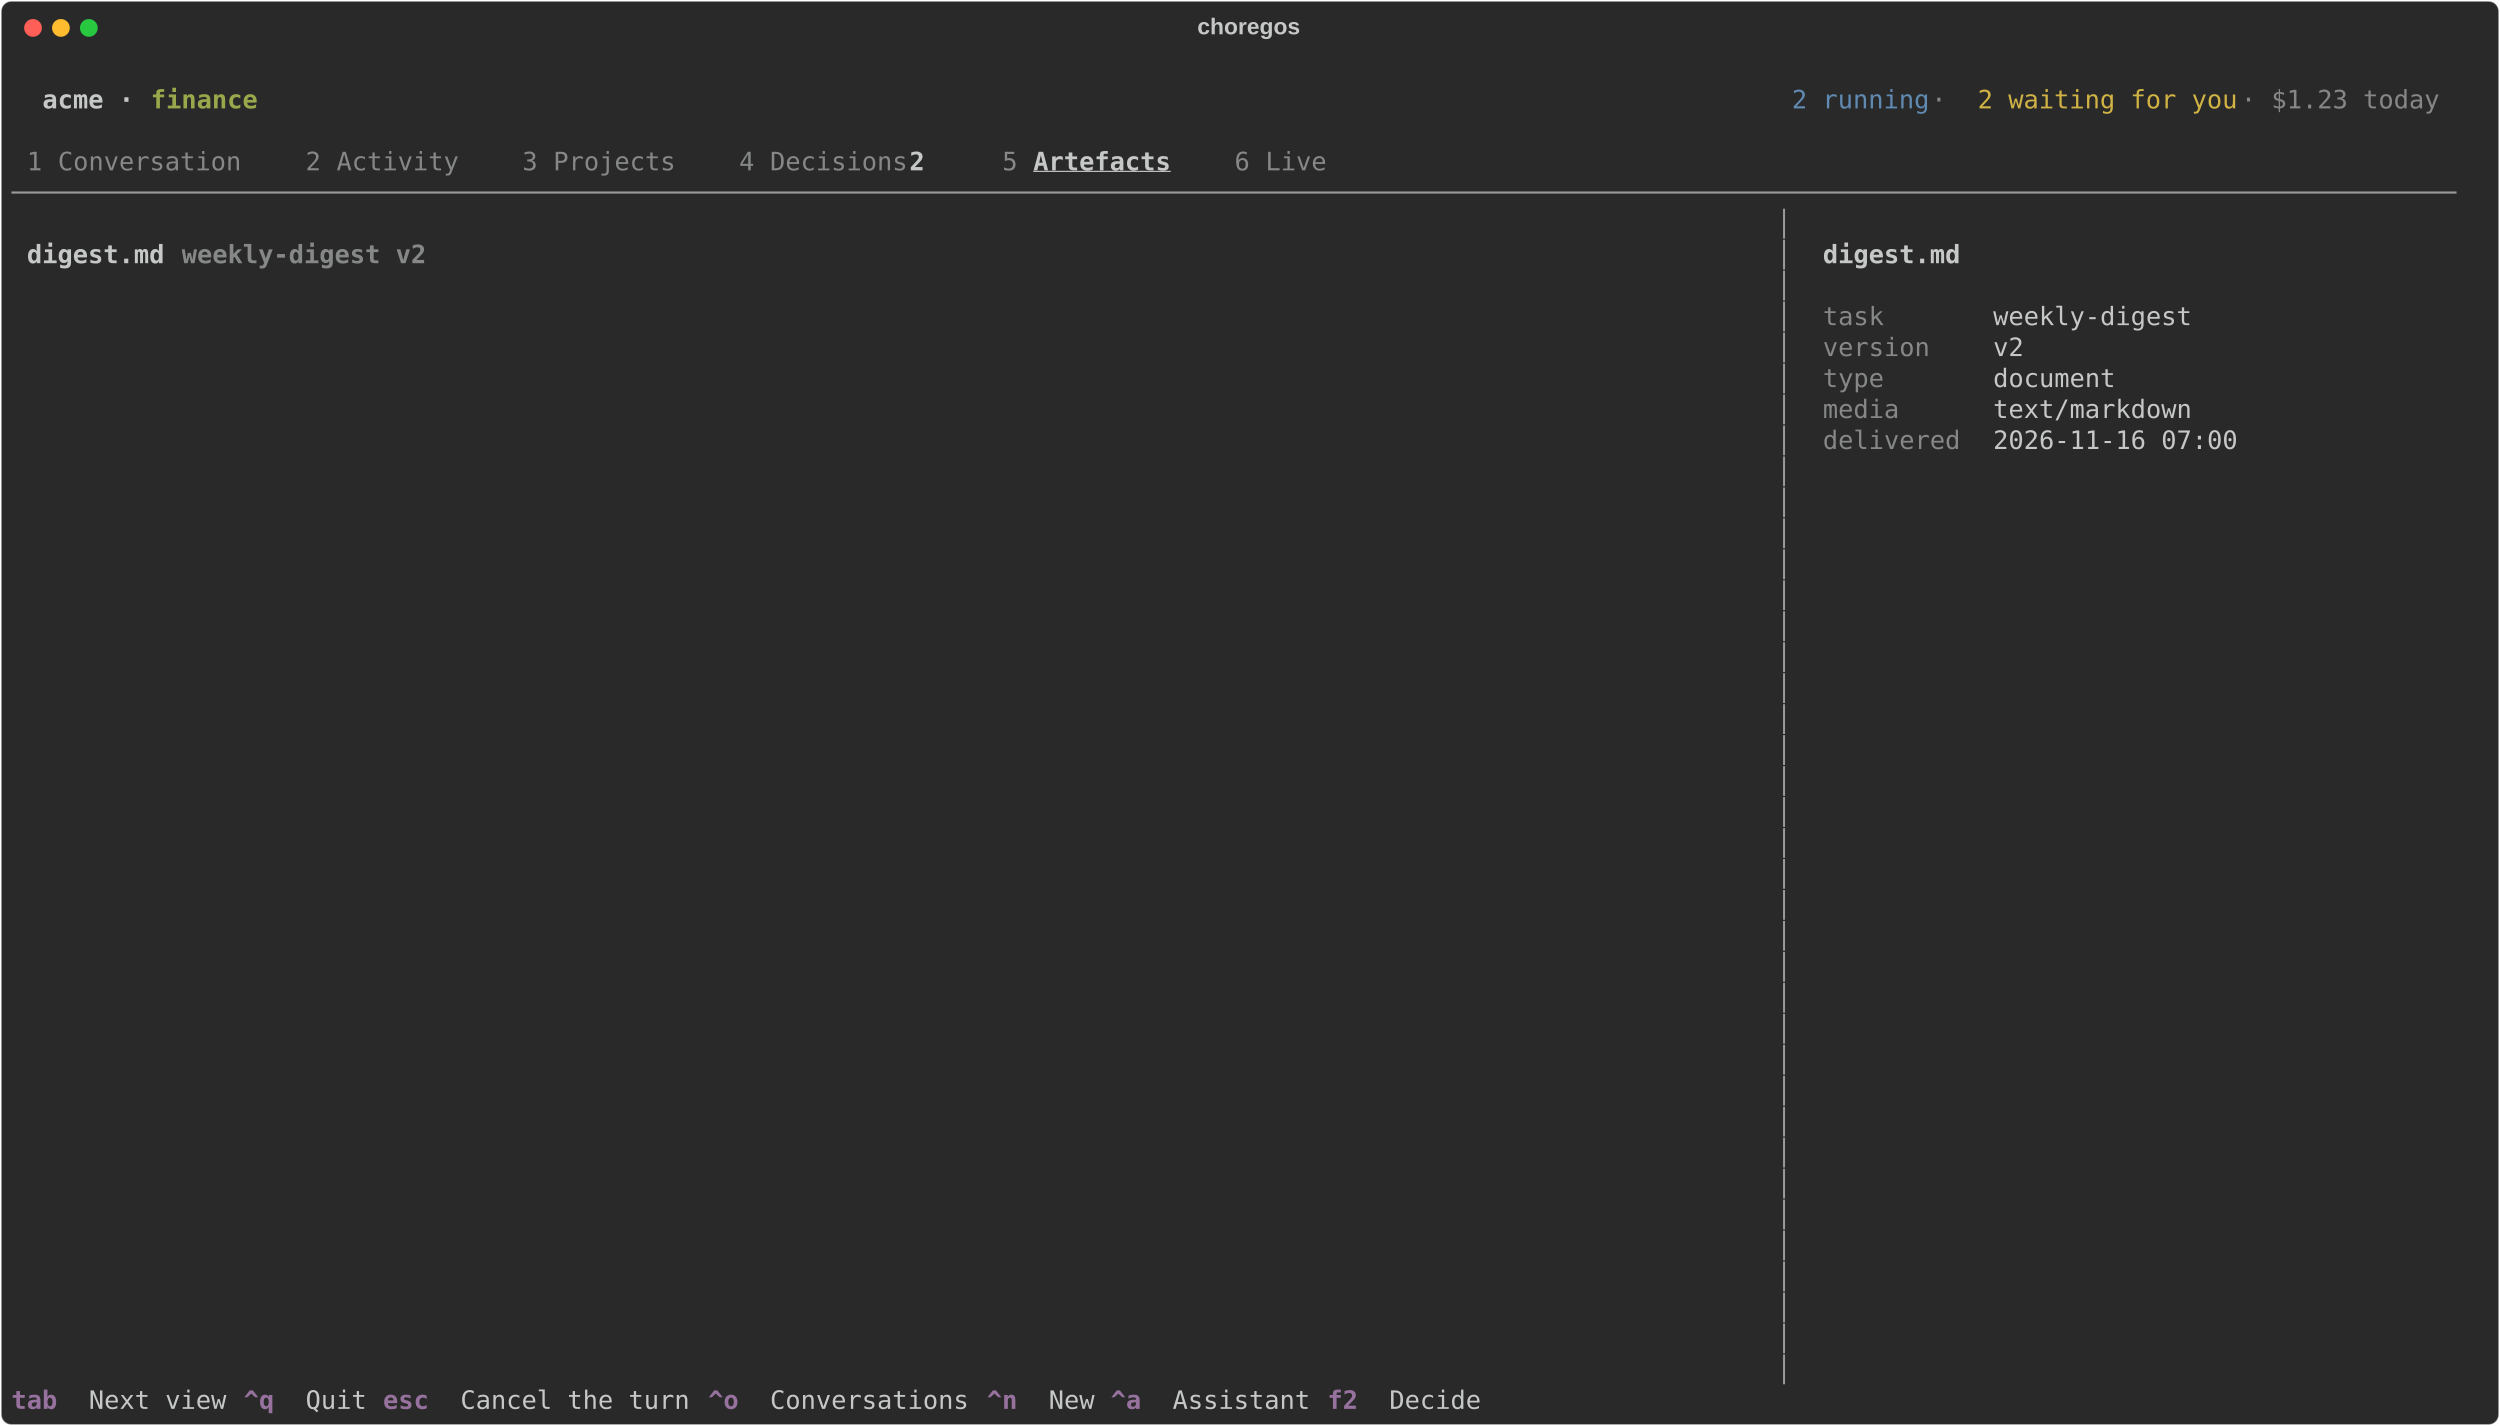
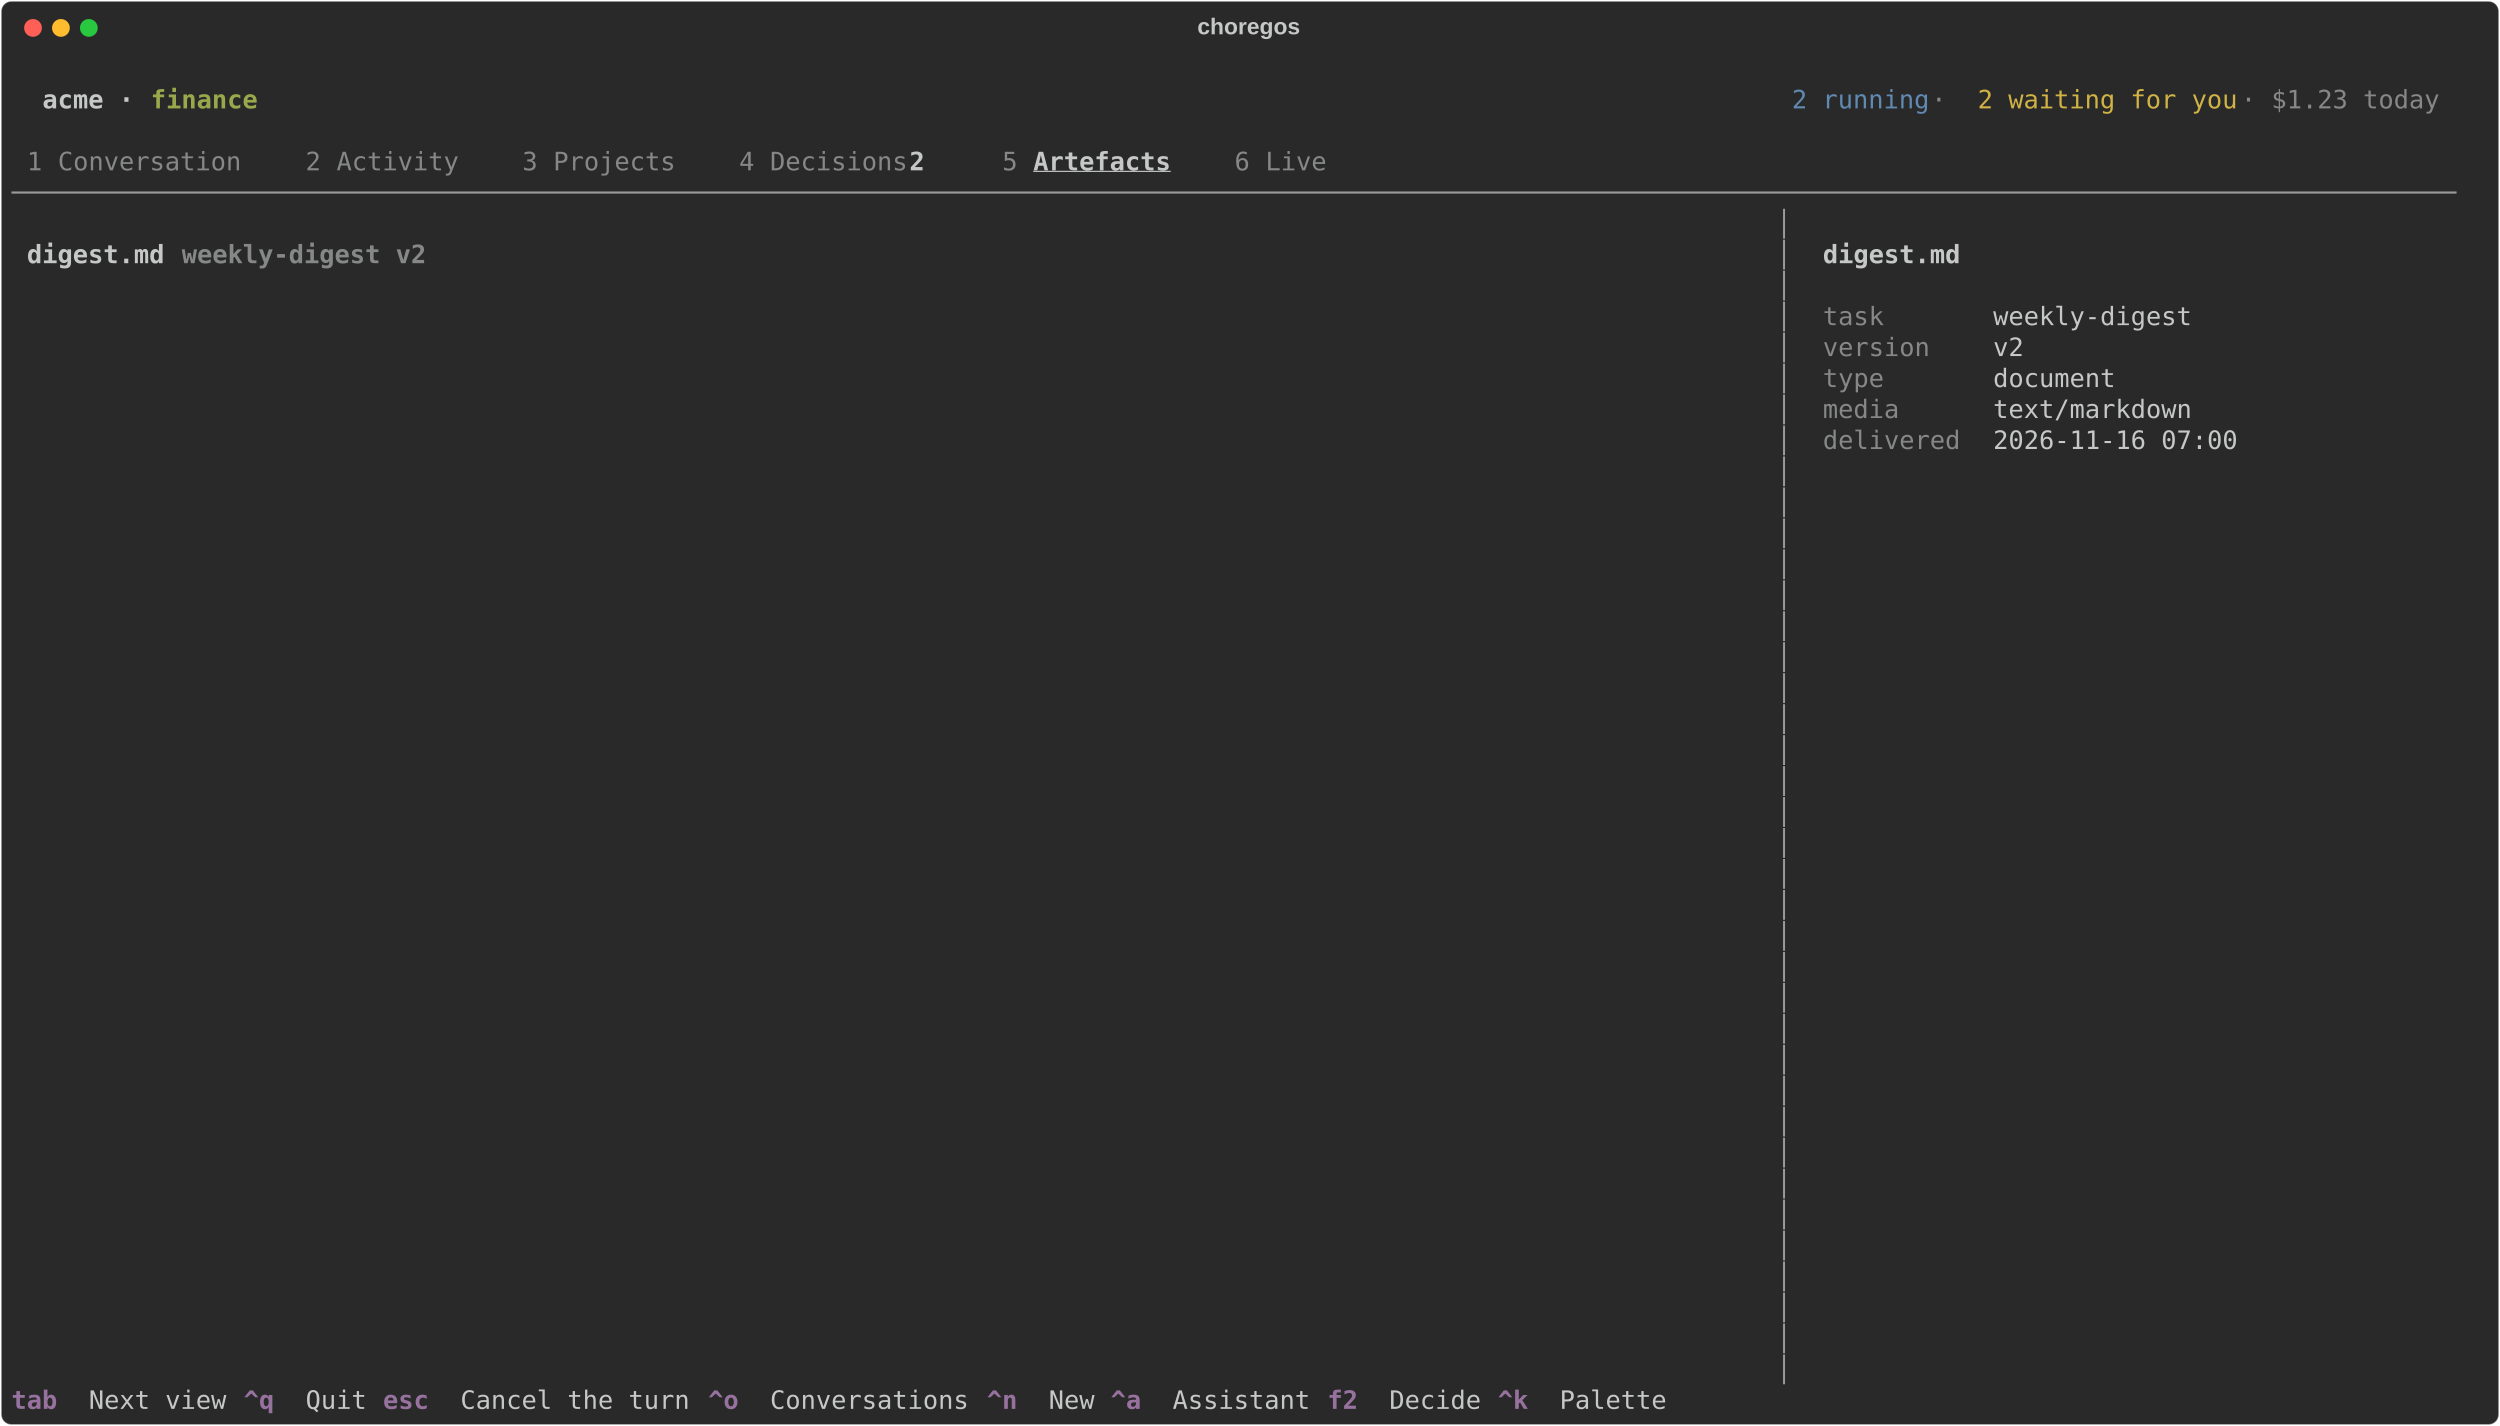
<svg xmlns="http://www.w3.org/2000/svg" class="rich-terminal" viewBox="0 0 1970 1123.6">
  <style>

    @font-face {
        font-family: "Fira Code";
        src: local("FiraCode-Regular"),
                url("https://cdnjs.cloudflare.com/ajax/libs/firacode/6.2.0/woff2/FiraCode-Regular.woff2") format("woff2"),
                url("https://cdnjs.cloudflare.com/ajax/libs/firacode/6.2.0/woff/FiraCode-Regular.woff") format("woff");
        font-style: normal;
        font-weight: 400;
    }
    @font-face {
        font-family: "Fira Code";
        src: local("FiraCode-Bold"),
                url("https://cdnjs.cloudflare.com/ajax/libs/firacode/6.2.0/woff2/FiraCode-Bold.woff2") format("woff2"),
                url("https://cdnjs.cloudflare.com/ajax/libs/firacode/6.2.0/woff/FiraCode-Bold.woff") format("woff");
        font-style: bold;
        font-weight: 700;
    }

-     .terminal-2697935146-matrix {
+     .terminal-1055099173-matrix {
        font-family: Fira Code, monospace;
        font-size: 20px;
        line-height: 24.4px;
        font-variant-east-asian: full-width;
    }

-     .terminal-2697935146-title {
+     .terminal-1055099173-title {
        font-size: 18px;
        font-weight: bold;
        font-family: arial;
    }

-     .terminal-2697935146-r1 { fill: #c5c8c6 }
- .terminal-2697935146-r2 { fill: #c5c8c6;font-weight: bold }
- .terminal-2697935146-r3 { fill: #98a84b;font-weight: bold }
- .terminal-2697935146-r4 { fill: #608ab1 }
- .terminal-2697935146-r5 { fill: #868887 }
- .terminal-2697935146-r6 { fill: #d0b344 }
- .terminal-2697935146-r7 { fill: #c5c8c6;font-weight: bold;text-decoration: underline; }
- .terminal-2697935146-r8 { fill: #9a9b99 }
- .terminal-2697935146-r9 { fill: #868887;font-weight: bold }
- .terminal-2697935146-r10 { fill: #98729f;font-weight: bold }
+     .terminal-1055099173-r1 { fill: #c5c8c6 }
+ .terminal-1055099173-r2 { fill: #c5c8c6;font-weight: bold }
+ .terminal-1055099173-r3 { fill: #98a84b;font-weight: bold }
+ .terminal-1055099173-r4 { fill: #608ab1 }
+ .terminal-1055099173-r5 { fill: #868887 }
+ .terminal-1055099173-r6 { fill: #d0b344 }
+ .terminal-1055099173-r7 { fill: #c5c8c6;font-weight: bold;text-decoration: underline; }
+ .terminal-1055099173-r8 { fill: #9a9b99 }
+ .terminal-1055099173-r9 { fill: #868887;font-weight: bold }
+ .terminal-1055099173-r10 { fill: #98729f;font-weight: bold }
    </style>
  <defs>
-     <clipPath id="terminal-2697935146-clip-terminal">
+     <clipPath id="terminal-1055099173-clip-terminal">
      <rect x="0" y="0" width="1951.0" height="1072.6" />
    </clipPath>
-     <clipPath id="terminal-2697935146-line-0">
+     <clipPath id="terminal-1055099173-line-0">
      <rect x="0" y="1.5" width="1952" height="24.65" />
    </clipPath>
-     <clipPath id="terminal-2697935146-line-1">
+     <clipPath id="terminal-1055099173-line-1">
      <rect x="0" y="25.9" width="1952" height="24.65" />
    </clipPath>
-     <clipPath id="terminal-2697935146-line-2">
+     <clipPath id="terminal-1055099173-line-2">
      <rect x="0" y="50.3" width="1952" height="24.65" />
    </clipPath>
-     <clipPath id="terminal-2697935146-line-3">
+     <clipPath id="terminal-1055099173-line-3">
      <rect x="0" y="74.7" width="1952" height="24.65" />
    </clipPath>
-     <clipPath id="terminal-2697935146-line-4">
+     <clipPath id="terminal-1055099173-line-4">
      <rect x="0" y="99.1" width="1952" height="24.65" />
    </clipPath>
-     <clipPath id="terminal-2697935146-line-5">
+     <clipPath id="terminal-1055099173-line-5">
      <rect x="0" y="123.5" width="1952" height="24.65" />
    </clipPath>
-     <clipPath id="terminal-2697935146-line-6">
+     <clipPath id="terminal-1055099173-line-6">
      <rect x="0" y="147.9" width="1952" height="24.65" />
    </clipPath>
-     <clipPath id="terminal-2697935146-line-7">
+     <clipPath id="terminal-1055099173-line-7">
      <rect x="0" y="172.3" width="1952" height="24.65" />
    </clipPath>
-     <clipPath id="terminal-2697935146-line-8">
+     <clipPath id="terminal-1055099173-line-8">
      <rect x="0" y="196.7" width="1952" height="24.65" />
    </clipPath>
-     <clipPath id="terminal-2697935146-line-9">
+     <clipPath id="terminal-1055099173-line-9">
      <rect x="0" y="221.1" width="1952" height="24.65" />
    </clipPath>
-     <clipPath id="terminal-2697935146-line-10">
+     <clipPath id="terminal-1055099173-line-10">
      <rect x="0" y="245.5" width="1952" height="24.65" />
    </clipPath>
-     <clipPath id="terminal-2697935146-line-11">
+     <clipPath id="terminal-1055099173-line-11">
      <rect x="0" y="269.9" width="1952" height="24.65" />
    </clipPath>
-     <clipPath id="terminal-2697935146-line-12">
+     <clipPath id="terminal-1055099173-line-12">
      <rect x="0" y="294.3" width="1952" height="24.65" />
    </clipPath>
-     <clipPath id="terminal-2697935146-line-13">
+     <clipPath id="terminal-1055099173-line-13">
      <rect x="0" y="318.7" width="1952" height="24.65" />
    </clipPath>
-     <clipPath id="terminal-2697935146-line-14">
+     <clipPath id="terminal-1055099173-line-14">
      <rect x="0" y="343.1" width="1952" height="24.65" />
    </clipPath>
-     <clipPath id="terminal-2697935146-line-15">
+     <clipPath id="terminal-1055099173-line-15">
      <rect x="0" y="367.5" width="1952" height="24.65" />
    </clipPath>
-     <clipPath id="terminal-2697935146-line-16">
+     <clipPath id="terminal-1055099173-line-16">
      <rect x="0" y="391.9" width="1952" height="24.65" />
    </clipPath>
-     <clipPath id="terminal-2697935146-line-17">
+     <clipPath id="terminal-1055099173-line-17">
      <rect x="0" y="416.3" width="1952" height="24.65" />
    </clipPath>
-     <clipPath id="terminal-2697935146-line-18">
+     <clipPath id="terminal-1055099173-line-18">
      <rect x="0" y="440.7" width="1952" height="24.65" />
    </clipPath>
-     <clipPath id="terminal-2697935146-line-19">
+     <clipPath id="terminal-1055099173-line-19">
      <rect x="0" y="465.1" width="1952" height="24.65" />
    </clipPath>
-     <clipPath id="terminal-2697935146-line-20">
+     <clipPath id="terminal-1055099173-line-20">
      <rect x="0" y="489.5" width="1952" height="24.65" />
    </clipPath>
-     <clipPath id="terminal-2697935146-line-21">
+     <clipPath id="terminal-1055099173-line-21">
      <rect x="0" y="513.9" width="1952" height="24.65" />
    </clipPath>
-     <clipPath id="terminal-2697935146-line-22">
+     <clipPath id="terminal-1055099173-line-22">
      <rect x="0" y="538.3" width="1952" height="24.65" />
    </clipPath>
-     <clipPath id="terminal-2697935146-line-23">
+     <clipPath id="terminal-1055099173-line-23">
      <rect x="0" y="562.7" width="1952" height="24.65" />
    </clipPath>
-     <clipPath id="terminal-2697935146-line-24">
+     <clipPath id="terminal-1055099173-line-24">
      <rect x="0" y="587.1" width="1952" height="24.65" />
    </clipPath>
-     <clipPath id="terminal-2697935146-line-25">
+     <clipPath id="terminal-1055099173-line-25">
      <rect x="0" y="611.5" width="1952" height="24.65" />
    </clipPath>
-     <clipPath id="terminal-2697935146-line-26">
+     <clipPath id="terminal-1055099173-line-26">
      <rect x="0" y="635.9" width="1952" height="24.65" />
    </clipPath>
-     <clipPath id="terminal-2697935146-line-27">
+     <clipPath id="terminal-1055099173-line-27">
      <rect x="0" y="660.3" width="1952" height="24.65" />
    </clipPath>
-     <clipPath id="terminal-2697935146-line-28">
+     <clipPath id="terminal-1055099173-line-28">
      <rect x="0" y="684.7" width="1952" height="24.65" />
    </clipPath>
-     <clipPath id="terminal-2697935146-line-29">
+     <clipPath id="terminal-1055099173-line-29">
      <rect x="0" y="709.1" width="1952" height="24.65" />
    </clipPath>
-     <clipPath id="terminal-2697935146-line-30">
+     <clipPath id="terminal-1055099173-line-30">
      <rect x="0" y="733.5" width="1952" height="24.65" />
    </clipPath>
-     <clipPath id="terminal-2697935146-line-31">
+     <clipPath id="terminal-1055099173-line-31">
      <rect x="0" y="757.9" width="1952" height="24.65" />
    </clipPath>
-     <clipPath id="terminal-2697935146-line-32">
+     <clipPath id="terminal-1055099173-line-32">
      <rect x="0" y="782.3" width="1952" height="24.65" />
    </clipPath>
-     <clipPath id="terminal-2697935146-line-33">
+     <clipPath id="terminal-1055099173-line-33">
      <rect x="0" y="806.7" width="1952" height="24.65" />
    </clipPath>
-     <clipPath id="terminal-2697935146-line-34">
+     <clipPath id="terminal-1055099173-line-34">
      <rect x="0" y="831.1" width="1952" height="24.65" />
    </clipPath>
-     <clipPath id="terminal-2697935146-line-35">
+     <clipPath id="terminal-1055099173-line-35">
      <rect x="0" y="855.5" width="1952" height="24.65" />
    </clipPath>
-     <clipPath id="terminal-2697935146-line-36">
+     <clipPath id="terminal-1055099173-line-36">
      <rect x="0" y="879.9" width="1952" height="24.65" />
    </clipPath>
-     <clipPath id="terminal-2697935146-line-37">
+     <clipPath id="terminal-1055099173-line-37">
      <rect x="0" y="904.3" width="1952" height="24.65" />
    </clipPath>
-     <clipPath id="terminal-2697935146-line-38">
+     <clipPath id="terminal-1055099173-line-38">
      <rect x="0" y="928.7" width="1952" height="24.65" />
    </clipPath>
-     <clipPath id="terminal-2697935146-line-39">
+     <clipPath id="terminal-1055099173-line-39">
      <rect x="0" y="953.1" width="1952" height="24.65" />
    </clipPath>
-     <clipPath id="terminal-2697935146-line-40">
+     <clipPath id="terminal-1055099173-line-40">
      <rect x="0" y="977.5" width="1952" height="24.65" />
    </clipPath>
-     <clipPath id="terminal-2697935146-line-41">
+     <clipPath id="terminal-1055099173-line-41">
      <rect x="0" y="1001.9" width="1952" height="24.65" />
    </clipPath>
-     <clipPath id="terminal-2697935146-line-42">
+     <clipPath id="terminal-1055099173-line-42">
      <rect x="0" y="1026.3" width="1952" height="24.65" />
    </clipPath>
  </defs>
  <rect fill="#292929" stroke="rgba(255,255,255,0.35)" stroke-width="1" x="1" y="1" width="1968" height="1121.6" rx="8" />
-   <text class="terminal-2697935146-title" fill="#c5c8c6" text-anchor="middle" x="984" y="27">choregos</text>
+   <text class="terminal-1055099173-title" fill="#c5c8c6" text-anchor="middle" x="984" y="27">choregos</text>
  <g transform="translate(26,22)">
    <circle cx="0" cy="0" r="7" fill="#ff5f57" />
    <circle cx="22" cy="0" r="7" fill="#febc2e" />
    <circle cx="44" cy="0" r="7" fill="#28c840" />
  </g>
-   <g transform="translate(9, 41)" clip-path="url(#terminal-2697935146-clip-terminal)">
-     <g class="terminal-2697935146-matrix">
-       <text class="terminal-2697935146-r1" x="1952" y="20" textLength="12.2" clip-path="url(#terminal-2697935146-line-0)">
- </text>
-       <text class="terminal-2697935146-r2" x="24.4" y="44.4" textLength="85.4" clip-path="url(#terminal-2697935146-line-1)">acme · </text>
-       <text class="terminal-2697935146-r3" x="109.8" y="44.4" textLength="85.4" clip-path="url(#terminal-2697935146-line-1)">finance</text>
-       <text class="terminal-2697935146-r4" x="1403" y="44.4" textLength="109.8" clip-path="url(#terminal-2697935146-line-1)">2 running</text>
-       <text class="terminal-2697935146-r5" x="1512.8" y="44.4" textLength="36.6" clip-path="url(#terminal-2697935146-line-1)"> · </text>
-       <text class="terminal-2697935146-r6" x="1549.4" y="44.4" textLength="207.4" clip-path="url(#terminal-2697935146-line-1)">2 waiting for you</text>
-       <text class="terminal-2697935146-r5" x="1756.8" y="44.4" textLength="170.8" clip-path="url(#terminal-2697935146-line-1)"> · $1.23 today</text>
-       <text class="terminal-2697935146-r1" x="1952" y="44.4" textLength="12.2" clip-path="url(#terminal-2697935146-line-1)">
- </text>
-       <text class="terminal-2697935146-r1" x="1952" y="68.8" textLength="12.2" clip-path="url(#terminal-2697935146-line-2)">
- </text>
-       <text class="terminal-2697935146-r5" x="12.2" y="93.2" textLength="24.4" clip-path="url(#terminal-2697935146-line-3)">1 </text>
-       <text class="terminal-2697935146-r5" x="36.6" y="93.2" textLength="146.4" clip-path="url(#terminal-2697935146-line-3)">Conversation</text>
-       <text class="terminal-2697935146-r5" x="231.8" y="93.2" textLength="24.4" clip-path="url(#terminal-2697935146-line-3)">2 </text>
-       <text class="terminal-2697935146-r5" x="256.2" y="93.2" textLength="97.6" clip-path="url(#terminal-2697935146-line-3)">Activity</text>
-       <text class="terminal-2697935146-r5" x="402.6" y="93.2" textLength="24.4" clip-path="url(#terminal-2697935146-line-3)">3 </text>
-       <text class="terminal-2697935146-r5" x="427" y="93.2" textLength="97.6" clip-path="url(#terminal-2697935146-line-3)">Projects</text>
-       <text class="terminal-2697935146-r5" x="573.4" y="93.2" textLength="24.4" clip-path="url(#terminal-2697935146-line-3)">4 </text>
-       <text class="terminal-2697935146-r5" x="597.8" y="93.2" textLength="109.8" clip-path="url(#terminal-2697935146-line-3)">Decisions</text>
-       <text class="terminal-2697935146-r2" x="707.6" y="93.2" textLength="24.4" clip-path="url(#terminal-2697935146-line-3)"> 2</text>
-       <text class="terminal-2697935146-r5" x="780.8" y="93.2" textLength="24.4" clip-path="url(#terminal-2697935146-line-3)">5 </text>
-       <text class="terminal-2697935146-r7" x="805.2" y="93.2" textLength="109.8" clip-path="url(#terminal-2697935146-line-3)">Artefacts</text>
-       <text class="terminal-2697935146-r5" x="963.8" y="93.2" textLength="24.4" clip-path="url(#terminal-2697935146-line-3)">6 </text>
-       <text class="terminal-2697935146-r5" x="988.2" y="93.2" textLength="48.8" clip-path="url(#terminal-2697935146-line-3)">Live</text>
-       <text class="terminal-2697935146-r1" x="1952" y="93.2" textLength="12.2" clip-path="url(#terminal-2697935146-line-3)">
- </text>
-       <text class="terminal-2697935146-r8" x="0" y="117.6" textLength="1952" clip-path="url(#terminal-2697935146-line-4)">────────────────────────────────────────────────────────────────────────────────────────────────────────────────────────────────────────────────────────────────</text>
-       <text class="terminal-2697935146-r1" x="1952" y="117.6" textLength="12.2" clip-path="url(#terminal-2697935146-line-4)">
- </text>
-       <text class="terminal-2697935146-r8" x="1390.8" y="142" textLength="12.2" clip-path="url(#terminal-2697935146-line-5)">│</text>
-       <text class="terminal-2697935146-r1" x="1952" y="142" textLength="12.2" clip-path="url(#terminal-2697935146-line-5)">
- </text>
-       <text class="terminal-2697935146-r2" x="12.2" y="166.4" textLength="122" clip-path="url(#terminal-2697935146-line-6)"> digest.md</text>
-       <text class="terminal-2697935146-r9" x="134.2" y="166.4" textLength="219.6" clip-path="url(#terminal-2697935146-line-6)">  weekly-digest v2</text>
-       <text class="terminal-2697935146-r8" x="1390.8" y="166.4" textLength="12.2" clip-path="url(#terminal-2697935146-line-6)">│</text>
-       <text class="terminal-2697935146-r2" x="1427.4" y="166.4" textLength="109.8" clip-path="url(#terminal-2697935146-line-6)">digest.md</text>
-       <text class="terminal-2697935146-r1" x="1952" y="166.4" textLength="12.2" clip-path="url(#terminal-2697935146-line-6)">
- </text>
-       <text class="terminal-2697935146-r8" x="1390.8" y="190.8" textLength="12.2" clip-path="url(#terminal-2697935146-line-7)">│</text>
-       <text class="terminal-2697935146-r1" x="1952" y="190.8" textLength="12.2" clip-path="url(#terminal-2697935146-line-7)">
- </text>
-       <text class="terminal-2697935146-r8" x="1390.8" y="215.2" textLength="12.2" clip-path="url(#terminal-2697935146-line-8)">│</text>
-       <text class="terminal-2697935146-r5" x="1427.4" y="215.2" textLength="134.2" clip-path="url(#terminal-2697935146-line-8)">task       </text>
-       <text class="terminal-2697935146-r1" x="1561.6" y="215.2" textLength="195.2" clip-path="url(#terminal-2697935146-line-8)">weekly-digest   </text>
-       <text class="terminal-2697935146-r1" x="1952" y="215.2" textLength="12.2" clip-path="url(#terminal-2697935146-line-8)">
- </text>
-       <text class="terminal-2697935146-r8" x="1390.8" y="239.6" textLength="12.2" clip-path="url(#terminal-2697935146-line-9)">│</text>
-       <text class="terminal-2697935146-r5" x="1427.4" y="239.6" textLength="134.2" clip-path="url(#terminal-2697935146-line-9)">version    </text>
-       <text class="terminal-2697935146-r1" x="1561.6" y="239.6" textLength="195.2" clip-path="url(#terminal-2697935146-line-9)">v2              </text>
-       <text class="terminal-2697935146-r1" x="1952" y="239.6" textLength="12.2" clip-path="url(#terminal-2697935146-line-9)">
- </text>
-       <text class="terminal-2697935146-r8" x="1390.8" y="264" textLength="12.2" clip-path="url(#terminal-2697935146-line-10)">│</text>
-       <text class="terminal-2697935146-r5" x="1427.4" y="264" textLength="134.2" clip-path="url(#terminal-2697935146-line-10)">type       </text>
-       <text class="terminal-2697935146-r1" x="1561.6" y="264" textLength="195.2" clip-path="url(#terminal-2697935146-line-10)">document        </text>
-       <text class="terminal-2697935146-r1" x="1952" y="264" textLength="12.2" clip-path="url(#terminal-2697935146-line-10)">
- </text>
-       <text class="terminal-2697935146-r8" x="1390.8" y="288.4" textLength="12.2" clip-path="url(#terminal-2697935146-line-11)">│</text>
-       <text class="terminal-2697935146-r5" x="1427.4" y="288.4" textLength="134.2" clip-path="url(#terminal-2697935146-line-11)">media      </text>
-       <text class="terminal-2697935146-r1" x="1561.6" y="288.4" textLength="195.2" clip-path="url(#terminal-2697935146-line-11)">text/markdown   </text>
-       <text class="terminal-2697935146-r1" x="1952" y="288.4" textLength="12.2" clip-path="url(#terminal-2697935146-line-11)">
- </text>
-       <text class="terminal-2697935146-r8" x="1390.8" y="312.8" textLength="12.2" clip-path="url(#terminal-2697935146-line-12)">│</text>
-       <text class="terminal-2697935146-r5" x="1427.4" y="312.8" textLength="134.2" clip-path="url(#terminal-2697935146-line-12)">delivered  </text>
-       <text class="terminal-2697935146-r1" x="1561.6" y="312.8" textLength="195.2" clip-path="url(#terminal-2697935146-line-12)">2026-11-16 07:00</text>
-       <text class="terminal-2697935146-r1" x="1952" y="312.8" textLength="12.2" clip-path="url(#terminal-2697935146-line-12)">
- </text>
-       <text class="terminal-2697935146-r8" x="1390.8" y="337.2" textLength="12.2" clip-path="url(#terminal-2697935146-line-13)">│</text>
-       <text class="terminal-2697935146-r1" x="1952" y="337.2" textLength="12.2" clip-path="url(#terminal-2697935146-line-13)">
- </text>
-       <text class="terminal-2697935146-r8" x="1390.8" y="361.6" textLength="12.2" clip-path="url(#terminal-2697935146-line-14)">│</text>
-       <text class="terminal-2697935146-r1" x="1952" y="361.6" textLength="12.2" clip-path="url(#terminal-2697935146-line-14)">
- </text>
-       <text class="terminal-2697935146-r8" x="1390.8" y="386" textLength="12.2" clip-path="url(#terminal-2697935146-line-15)">│</text>
-       <text class="terminal-2697935146-r1" x="1952" y="386" textLength="12.2" clip-path="url(#terminal-2697935146-line-15)">
- </text>
-       <text class="terminal-2697935146-r8" x="1390.8" y="410.4" textLength="12.2" clip-path="url(#terminal-2697935146-line-16)">│</text>
-       <text class="terminal-2697935146-r1" x="1952" y="410.4" textLength="12.2" clip-path="url(#terminal-2697935146-line-16)">
- </text>
-       <text class="terminal-2697935146-r8" x="1390.8" y="434.8" textLength="12.2" clip-path="url(#terminal-2697935146-line-17)">│</text>
-       <text class="terminal-2697935146-r1" x="1952" y="434.8" textLength="12.2" clip-path="url(#terminal-2697935146-line-17)">
- </text>
-       <text class="terminal-2697935146-r8" x="1390.8" y="459.2" textLength="12.2" clip-path="url(#terminal-2697935146-line-18)">│</text>
-       <text class="terminal-2697935146-r1" x="1952" y="459.2" textLength="12.2" clip-path="url(#terminal-2697935146-line-18)">
- </text>
-       <text class="terminal-2697935146-r8" x="1390.8" y="483.6" textLength="12.2" clip-path="url(#terminal-2697935146-line-19)">│</text>
-       <text class="terminal-2697935146-r1" x="1952" y="483.6" textLength="12.2" clip-path="url(#terminal-2697935146-line-19)">
- </text>
-       <text class="terminal-2697935146-r8" x="1390.8" y="508" textLength="12.2" clip-path="url(#terminal-2697935146-line-20)">│</text>
-       <text class="terminal-2697935146-r1" x="1952" y="508" textLength="12.2" clip-path="url(#terminal-2697935146-line-20)">
- </text>
-       <text class="terminal-2697935146-r8" x="1390.8" y="532.4" textLength="12.2" clip-path="url(#terminal-2697935146-line-21)">│</text>
-       <text class="terminal-2697935146-r1" x="1952" y="532.4" textLength="12.2" clip-path="url(#terminal-2697935146-line-21)">
- </text>
-       <text class="terminal-2697935146-r8" x="1390.8" y="556.8" textLength="12.2" clip-path="url(#terminal-2697935146-line-22)">│</text>
-       <text class="terminal-2697935146-r1" x="1952" y="556.8" textLength="12.2" clip-path="url(#terminal-2697935146-line-22)">
- </text>
-       <text class="terminal-2697935146-r8" x="1390.8" y="581.2" textLength="12.2" clip-path="url(#terminal-2697935146-line-23)">│</text>
-       <text class="terminal-2697935146-r1" x="1952" y="581.2" textLength="12.2" clip-path="url(#terminal-2697935146-line-23)">
- </text>
-       <text class="terminal-2697935146-r8" x="1390.8" y="605.6" textLength="12.2" clip-path="url(#terminal-2697935146-line-24)">│</text>
-       <text class="terminal-2697935146-r1" x="1952" y="605.6" textLength="12.2" clip-path="url(#terminal-2697935146-line-24)">
- </text>
-       <text class="terminal-2697935146-r8" x="1390.8" y="630" textLength="12.2" clip-path="url(#terminal-2697935146-line-25)">│</text>
-       <text class="terminal-2697935146-r1" x="1952" y="630" textLength="12.2" clip-path="url(#terminal-2697935146-line-25)">
- </text>
-       <text class="terminal-2697935146-r8" x="1390.8" y="654.4" textLength="12.2" clip-path="url(#terminal-2697935146-line-26)">│</text>
-       <text class="terminal-2697935146-r1" x="1952" y="654.4" textLength="12.2" clip-path="url(#terminal-2697935146-line-26)">
- </text>
-       <text class="terminal-2697935146-r8" x="1390.8" y="678.8" textLength="12.2" clip-path="url(#terminal-2697935146-line-27)">│</text>
-       <text class="terminal-2697935146-r1" x="1952" y="678.8" textLength="12.2" clip-path="url(#terminal-2697935146-line-27)">
- </text>
-       <text class="terminal-2697935146-r8" x="1390.8" y="703.2" textLength="12.2" clip-path="url(#terminal-2697935146-line-28)">│</text>
-       <text class="terminal-2697935146-r1" x="1952" y="703.2" textLength="12.2" clip-path="url(#terminal-2697935146-line-28)">
- </text>
-       <text class="terminal-2697935146-r8" x="1390.8" y="727.6" textLength="12.2" clip-path="url(#terminal-2697935146-line-29)">│</text>
-       <text class="terminal-2697935146-r1" x="1952" y="727.6" textLength="12.2" clip-path="url(#terminal-2697935146-line-29)">
- </text>
-       <text class="terminal-2697935146-r8" x="1390.8" y="752" textLength="12.2" clip-path="url(#terminal-2697935146-line-30)">│</text>
-       <text class="terminal-2697935146-r1" x="1952" y="752" textLength="12.2" clip-path="url(#terminal-2697935146-line-30)">
- </text>
-       <text class="terminal-2697935146-r8" x="1390.8" y="776.4" textLength="12.2" clip-path="url(#terminal-2697935146-line-31)">│</text>
-       <text class="terminal-2697935146-r1" x="1952" y="776.4" textLength="12.2" clip-path="url(#terminal-2697935146-line-31)">
- </text>
-       <text class="terminal-2697935146-r8" x="1390.8" y="800.8" textLength="12.2" clip-path="url(#terminal-2697935146-line-32)">│</text>
-       <text class="terminal-2697935146-r1" x="1952" y="800.8" textLength="12.2" clip-path="url(#terminal-2697935146-line-32)">
- </text>
-       <text class="terminal-2697935146-r8" x="1390.8" y="825.2" textLength="12.2" clip-path="url(#terminal-2697935146-line-33)">│</text>
-       <text class="terminal-2697935146-r1" x="1952" y="825.2" textLength="12.2" clip-path="url(#terminal-2697935146-line-33)">
- </text>
-       <text class="terminal-2697935146-r8" x="1390.8" y="849.6" textLength="12.2" clip-path="url(#terminal-2697935146-line-34)">│</text>
-       <text class="terminal-2697935146-r1" x="1952" y="849.6" textLength="12.2" clip-path="url(#terminal-2697935146-line-34)">
- </text>
-       <text class="terminal-2697935146-r8" x="1390.8" y="874" textLength="12.2" clip-path="url(#terminal-2697935146-line-35)">│</text>
-       <text class="terminal-2697935146-r1" x="1952" y="874" textLength="12.2" clip-path="url(#terminal-2697935146-line-35)">
- </text>
-       <text class="terminal-2697935146-r8" x="1390.8" y="898.4" textLength="12.2" clip-path="url(#terminal-2697935146-line-36)">│</text>
-       <text class="terminal-2697935146-r1" x="1952" y="898.4" textLength="12.2" clip-path="url(#terminal-2697935146-line-36)">
- </text>
-       <text class="terminal-2697935146-r8" x="1390.8" y="922.8" textLength="12.2" clip-path="url(#terminal-2697935146-line-37)">│</text>
-       <text class="terminal-2697935146-r1" x="1952" y="922.8" textLength="12.2" clip-path="url(#terminal-2697935146-line-37)">
- </text>
-       <text class="terminal-2697935146-r8" x="1390.8" y="947.2" textLength="12.2" clip-path="url(#terminal-2697935146-line-38)">│</text>
-       <text class="terminal-2697935146-r1" x="1952" y="947.2" textLength="12.2" clip-path="url(#terminal-2697935146-line-38)">
- </text>
-       <text class="terminal-2697935146-r8" x="1390.8" y="971.6" textLength="12.2" clip-path="url(#terminal-2697935146-line-39)">│</text>
-       <text class="terminal-2697935146-r1" x="1952" y="971.6" textLength="12.2" clip-path="url(#terminal-2697935146-line-39)">
- </text>
-       <text class="terminal-2697935146-r8" x="1390.8" y="996" textLength="12.2" clip-path="url(#terminal-2697935146-line-40)">│</text>
-       <text class="terminal-2697935146-r1" x="1952" y="996" textLength="12.2" clip-path="url(#terminal-2697935146-line-40)">
- </text>
-       <text class="terminal-2697935146-r8" x="1390.8" y="1020.4" textLength="12.2" clip-path="url(#terminal-2697935146-line-41)">│</text>
-       <text class="terminal-2697935146-r1" x="1952" y="1020.4" textLength="12.2" clip-path="url(#terminal-2697935146-line-41)">
- </text>
-       <text class="terminal-2697935146-r8" x="1390.8" y="1044.8" textLength="12.2" clip-path="url(#terminal-2697935146-line-42)">│</text>
-       <text class="terminal-2697935146-r1" x="1952" y="1044.8" textLength="12.2" clip-path="url(#terminal-2697935146-line-42)">
- </text>
-       <text class="terminal-2697935146-r10" x="0" y="1069.2" textLength="61" clip-path="url(#terminal-2697935146-line-43)"> tab </text>
-       <text class="terminal-2697935146-r1" x="61" y="1069.2" textLength="122" clip-path="url(#terminal-2697935146-line-43)">Next view </text>
-       <text class="terminal-2697935146-r10" x="183" y="1069.2" textLength="48.8" clip-path="url(#terminal-2697935146-line-43)"> ^q </text>
-       <text class="terminal-2697935146-r1" x="231.8" y="1069.2" textLength="61" clip-path="url(#terminal-2697935146-line-43)">Quit </text>
-       <text class="terminal-2697935146-r10" x="292.8" y="1069.2" textLength="61" clip-path="url(#terminal-2697935146-line-43)"> esc </text>
-       <text class="terminal-2697935146-r1" x="353.8" y="1069.2" textLength="195.2" clip-path="url(#terminal-2697935146-line-43)">Cancel the turn </text>
-       <text class="terminal-2697935146-r10" x="549" y="1069.2" textLength="48.8" clip-path="url(#terminal-2697935146-line-43)"> ^o </text>
-       <text class="terminal-2697935146-r1" x="597.8" y="1069.2" textLength="170.8" clip-path="url(#terminal-2697935146-line-43)">Conversations </text>
-       <text class="terminal-2697935146-r10" x="768.6" y="1069.2" textLength="48.8" clip-path="url(#terminal-2697935146-line-43)"> ^n </text>
-       <text class="terminal-2697935146-r1" x="817.4" y="1069.2" textLength="48.8" clip-path="url(#terminal-2697935146-line-43)">New </text>
-       <text class="terminal-2697935146-r10" x="866.2" y="1069.2" textLength="48.8" clip-path="url(#terminal-2697935146-line-43)"> ^a </text>
-       <text class="terminal-2697935146-r1" x="915" y="1069.2" textLength="122" clip-path="url(#terminal-2697935146-line-43)">Assistant </text>
-       <text class="terminal-2697935146-r10" x="1037" y="1069.2" textLength="48.8" clip-path="url(#terminal-2697935146-line-43)"> f2 </text>
-       <text class="terminal-2697935146-r1" x="1085.8" y="1069.2" textLength="85.4" clip-path="url(#terminal-2697935146-line-43)">Decide </text>
+   <g transform="translate(9, 41)" clip-path="url(#terminal-1055099173-clip-terminal)">
+     <g class="terminal-1055099173-matrix">
+       <text class="terminal-1055099173-r1" x="1952" y="20" textLength="12.2" clip-path="url(#terminal-1055099173-line-0)">
+ </text>
+       <text class="terminal-1055099173-r2" x="24.4" y="44.4" textLength="85.4" clip-path="url(#terminal-1055099173-line-1)">acme · </text>
+       <text class="terminal-1055099173-r3" x="109.8" y="44.4" textLength="85.4" clip-path="url(#terminal-1055099173-line-1)">finance</text>
+       <text class="terminal-1055099173-r4" x="1403" y="44.4" textLength="109.8" clip-path="url(#terminal-1055099173-line-1)">2 running</text>
+       <text class="terminal-1055099173-r5" x="1512.8" y="44.4" textLength="36.6" clip-path="url(#terminal-1055099173-line-1)"> · </text>
+       <text class="terminal-1055099173-r6" x="1549.4" y="44.4" textLength="207.4" clip-path="url(#terminal-1055099173-line-1)">2 waiting for you</text>
+       <text class="terminal-1055099173-r5" x="1756.8" y="44.4" textLength="170.8" clip-path="url(#terminal-1055099173-line-1)"> · $1.23 today</text>
+       <text class="terminal-1055099173-r1" x="1952" y="44.4" textLength="12.2" clip-path="url(#terminal-1055099173-line-1)">
+ </text>
+       <text class="terminal-1055099173-r1" x="1952" y="68.8" textLength="12.2" clip-path="url(#terminal-1055099173-line-2)">
+ </text>
+       <text class="terminal-1055099173-r5" x="12.2" y="93.2" textLength="24.4" clip-path="url(#terminal-1055099173-line-3)">1 </text>
+       <text class="terminal-1055099173-r5" x="36.6" y="93.2" textLength="146.4" clip-path="url(#terminal-1055099173-line-3)">Conversation</text>
+       <text class="terminal-1055099173-r5" x="231.8" y="93.2" textLength="24.4" clip-path="url(#terminal-1055099173-line-3)">2 </text>
+       <text class="terminal-1055099173-r5" x="256.2" y="93.2" textLength="97.6" clip-path="url(#terminal-1055099173-line-3)">Activity</text>
+       <text class="terminal-1055099173-r5" x="402.6" y="93.2" textLength="24.4" clip-path="url(#terminal-1055099173-line-3)">3 </text>
+       <text class="terminal-1055099173-r5" x="427" y="93.2" textLength="97.6" clip-path="url(#terminal-1055099173-line-3)">Projects</text>
+       <text class="terminal-1055099173-r5" x="573.4" y="93.2" textLength="24.4" clip-path="url(#terminal-1055099173-line-3)">4 </text>
+       <text class="terminal-1055099173-r5" x="597.8" y="93.2" textLength="109.8" clip-path="url(#terminal-1055099173-line-3)">Decisions</text>
+       <text class="terminal-1055099173-r2" x="707.6" y="93.2" textLength="24.4" clip-path="url(#terminal-1055099173-line-3)"> 2</text>
+       <text class="terminal-1055099173-r5" x="780.8" y="93.2" textLength="24.4" clip-path="url(#terminal-1055099173-line-3)">5 </text>
+       <text class="terminal-1055099173-r7" x="805.2" y="93.2" textLength="109.8" clip-path="url(#terminal-1055099173-line-3)">Artefacts</text>
+       <text class="terminal-1055099173-r5" x="963.8" y="93.2" textLength="24.4" clip-path="url(#terminal-1055099173-line-3)">6 </text>
+       <text class="terminal-1055099173-r5" x="988.2" y="93.2" textLength="48.8" clip-path="url(#terminal-1055099173-line-3)">Live</text>
+       <text class="terminal-1055099173-r1" x="1952" y="93.2" textLength="12.2" clip-path="url(#terminal-1055099173-line-3)">
+ </text>
+       <text class="terminal-1055099173-r8" x="0" y="117.6" textLength="1952" clip-path="url(#terminal-1055099173-line-4)">────────────────────────────────────────────────────────────────────────────────────────────────────────────────────────────────────────────────────────────────</text>
+       <text class="terminal-1055099173-r1" x="1952" y="117.6" textLength="12.2" clip-path="url(#terminal-1055099173-line-4)">
+ </text>
+       <text class="terminal-1055099173-r8" x="1390.8" y="142" textLength="12.2" clip-path="url(#terminal-1055099173-line-5)">│</text>
+       <text class="terminal-1055099173-r1" x="1952" y="142" textLength="12.2" clip-path="url(#terminal-1055099173-line-5)">
+ </text>
+       <text class="terminal-1055099173-r2" x="12.2" y="166.4" textLength="122" clip-path="url(#terminal-1055099173-line-6)"> digest.md</text>
+       <text class="terminal-1055099173-r9" x="134.2" y="166.4" textLength="219.6" clip-path="url(#terminal-1055099173-line-6)">  weekly-digest v2</text>
+       <text class="terminal-1055099173-r8" x="1390.8" y="166.4" textLength="12.2" clip-path="url(#terminal-1055099173-line-6)">│</text>
+       <text class="terminal-1055099173-r2" x="1427.4" y="166.4" textLength="109.8" clip-path="url(#terminal-1055099173-line-6)">digest.md</text>
+       <text class="terminal-1055099173-r1" x="1952" y="166.4" textLength="12.2" clip-path="url(#terminal-1055099173-line-6)">
+ </text>
+       <text class="terminal-1055099173-r8" x="1390.8" y="190.8" textLength="12.2" clip-path="url(#terminal-1055099173-line-7)">│</text>
+       <text class="terminal-1055099173-r1" x="1952" y="190.8" textLength="12.2" clip-path="url(#terminal-1055099173-line-7)">
+ </text>
+       <text class="terminal-1055099173-r8" x="1390.8" y="215.2" textLength="12.2" clip-path="url(#terminal-1055099173-line-8)">│</text>
+       <text class="terminal-1055099173-r5" x="1427.4" y="215.2" textLength="134.2" clip-path="url(#terminal-1055099173-line-8)">task       </text>
+       <text class="terminal-1055099173-r1" x="1561.6" y="215.2" textLength="195.2" clip-path="url(#terminal-1055099173-line-8)">weekly-digest   </text>
+       <text class="terminal-1055099173-r1" x="1952" y="215.2" textLength="12.2" clip-path="url(#terminal-1055099173-line-8)">
+ </text>
+       <text class="terminal-1055099173-r8" x="1390.8" y="239.6" textLength="12.2" clip-path="url(#terminal-1055099173-line-9)">│</text>
+       <text class="terminal-1055099173-r5" x="1427.4" y="239.6" textLength="134.2" clip-path="url(#terminal-1055099173-line-9)">version    </text>
+       <text class="terminal-1055099173-r1" x="1561.6" y="239.6" textLength="195.2" clip-path="url(#terminal-1055099173-line-9)">v2              </text>
+       <text class="terminal-1055099173-r1" x="1952" y="239.6" textLength="12.2" clip-path="url(#terminal-1055099173-line-9)">
+ </text>
+       <text class="terminal-1055099173-r8" x="1390.8" y="264" textLength="12.2" clip-path="url(#terminal-1055099173-line-10)">│</text>
+       <text class="terminal-1055099173-r5" x="1427.4" y="264" textLength="134.2" clip-path="url(#terminal-1055099173-line-10)">type       </text>
+       <text class="terminal-1055099173-r1" x="1561.6" y="264" textLength="195.2" clip-path="url(#terminal-1055099173-line-10)">document        </text>
+       <text class="terminal-1055099173-r1" x="1952" y="264" textLength="12.2" clip-path="url(#terminal-1055099173-line-10)">
+ </text>
+       <text class="terminal-1055099173-r8" x="1390.8" y="288.4" textLength="12.2" clip-path="url(#terminal-1055099173-line-11)">│</text>
+       <text class="terminal-1055099173-r5" x="1427.4" y="288.4" textLength="134.2" clip-path="url(#terminal-1055099173-line-11)">media      </text>
+       <text class="terminal-1055099173-r1" x="1561.6" y="288.4" textLength="195.2" clip-path="url(#terminal-1055099173-line-11)">text/markdown   </text>
+       <text class="terminal-1055099173-r1" x="1952" y="288.4" textLength="12.2" clip-path="url(#terminal-1055099173-line-11)">
+ </text>
+       <text class="terminal-1055099173-r8" x="1390.8" y="312.8" textLength="12.2" clip-path="url(#terminal-1055099173-line-12)">│</text>
+       <text class="terminal-1055099173-r5" x="1427.4" y="312.8" textLength="134.2" clip-path="url(#terminal-1055099173-line-12)">delivered  </text>
+       <text class="terminal-1055099173-r1" x="1561.6" y="312.8" textLength="195.2" clip-path="url(#terminal-1055099173-line-12)">2026-11-16 07:00</text>
+       <text class="terminal-1055099173-r1" x="1952" y="312.8" textLength="12.2" clip-path="url(#terminal-1055099173-line-12)">
+ </text>
+       <text class="terminal-1055099173-r8" x="1390.8" y="337.2" textLength="12.2" clip-path="url(#terminal-1055099173-line-13)">│</text>
+       <text class="terminal-1055099173-r1" x="1952" y="337.2" textLength="12.2" clip-path="url(#terminal-1055099173-line-13)">
+ </text>
+       <text class="terminal-1055099173-r8" x="1390.8" y="361.6" textLength="12.2" clip-path="url(#terminal-1055099173-line-14)">│</text>
+       <text class="terminal-1055099173-r1" x="1952" y="361.6" textLength="12.2" clip-path="url(#terminal-1055099173-line-14)">
+ </text>
+       <text class="terminal-1055099173-r8" x="1390.8" y="386" textLength="12.2" clip-path="url(#terminal-1055099173-line-15)">│</text>
+       <text class="terminal-1055099173-r1" x="1952" y="386" textLength="12.2" clip-path="url(#terminal-1055099173-line-15)">
+ </text>
+       <text class="terminal-1055099173-r8" x="1390.8" y="410.4" textLength="12.2" clip-path="url(#terminal-1055099173-line-16)">│</text>
+       <text class="terminal-1055099173-r1" x="1952" y="410.4" textLength="12.2" clip-path="url(#terminal-1055099173-line-16)">
+ </text>
+       <text class="terminal-1055099173-r8" x="1390.8" y="434.8" textLength="12.2" clip-path="url(#terminal-1055099173-line-17)">│</text>
+       <text class="terminal-1055099173-r1" x="1952" y="434.8" textLength="12.2" clip-path="url(#terminal-1055099173-line-17)">
+ </text>
+       <text class="terminal-1055099173-r8" x="1390.8" y="459.2" textLength="12.2" clip-path="url(#terminal-1055099173-line-18)">│</text>
+       <text class="terminal-1055099173-r1" x="1952" y="459.2" textLength="12.2" clip-path="url(#terminal-1055099173-line-18)">
+ </text>
+       <text class="terminal-1055099173-r8" x="1390.8" y="483.6" textLength="12.2" clip-path="url(#terminal-1055099173-line-19)">│</text>
+       <text class="terminal-1055099173-r1" x="1952" y="483.6" textLength="12.2" clip-path="url(#terminal-1055099173-line-19)">
+ </text>
+       <text class="terminal-1055099173-r8" x="1390.8" y="508" textLength="12.2" clip-path="url(#terminal-1055099173-line-20)">│</text>
+       <text class="terminal-1055099173-r1" x="1952" y="508" textLength="12.2" clip-path="url(#terminal-1055099173-line-20)">
+ </text>
+       <text class="terminal-1055099173-r8" x="1390.8" y="532.4" textLength="12.2" clip-path="url(#terminal-1055099173-line-21)">│</text>
+       <text class="terminal-1055099173-r1" x="1952" y="532.4" textLength="12.2" clip-path="url(#terminal-1055099173-line-21)">
+ </text>
+       <text class="terminal-1055099173-r8" x="1390.8" y="556.8" textLength="12.2" clip-path="url(#terminal-1055099173-line-22)">│</text>
+       <text class="terminal-1055099173-r1" x="1952" y="556.8" textLength="12.2" clip-path="url(#terminal-1055099173-line-22)">
+ </text>
+       <text class="terminal-1055099173-r8" x="1390.8" y="581.2" textLength="12.2" clip-path="url(#terminal-1055099173-line-23)">│</text>
+       <text class="terminal-1055099173-r1" x="1952" y="581.2" textLength="12.2" clip-path="url(#terminal-1055099173-line-23)">
+ </text>
+       <text class="terminal-1055099173-r8" x="1390.8" y="605.6" textLength="12.2" clip-path="url(#terminal-1055099173-line-24)">│</text>
+       <text class="terminal-1055099173-r1" x="1952" y="605.6" textLength="12.2" clip-path="url(#terminal-1055099173-line-24)">
+ </text>
+       <text class="terminal-1055099173-r8" x="1390.8" y="630" textLength="12.2" clip-path="url(#terminal-1055099173-line-25)">│</text>
+       <text class="terminal-1055099173-r1" x="1952" y="630" textLength="12.2" clip-path="url(#terminal-1055099173-line-25)">
+ </text>
+       <text class="terminal-1055099173-r8" x="1390.8" y="654.4" textLength="12.2" clip-path="url(#terminal-1055099173-line-26)">│</text>
+       <text class="terminal-1055099173-r1" x="1952" y="654.4" textLength="12.2" clip-path="url(#terminal-1055099173-line-26)">
+ </text>
+       <text class="terminal-1055099173-r8" x="1390.8" y="678.8" textLength="12.2" clip-path="url(#terminal-1055099173-line-27)">│</text>
+       <text class="terminal-1055099173-r1" x="1952" y="678.8" textLength="12.2" clip-path="url(#terminal-1055099173-line-27)">
+ </text>
+       <text class="terminal-1055099173-r8" x="1390.8" y="703.2" textLength="12.2" clip-path="url(#terminal-1055099173-line-28)">│</text>
+       <text class="terminal-1055099173-r1" x="1952" y="703.2" textLength="12.2" clip-path="url(#terminal-1055099173-line-28)">
+ </text>
+       <text class="terminal-1055099173-r8" x="1390.8" y="727.6" textLength="12.2" clip-path="url(#terminal-1055099173-line-29)">│</text>
+       <text class="terminal-1055099173-r1" x="1952" y="727.6" textLength="12.2" clip-path="url(#terminal-1055099173-line-29)">
+ </text>
+       <text class="terminal-1055099173-r8" x="1390.8" y="752" textLength="12.2" clip-path="url(#terminal-1055099173-line-30)">│</text>
+       <text class="terminal-1055099173-r1" x="1952" y="752" textLength="12.2" clip-path="url(#terminal-1055099173-line-30)">
+ </text>
+       <text class="terminal-1055099173-r8" x="1390.8" y="776.4" textLength="12.2" clip-path="url(#terminal-1055099173-line-31)">│</text>
+       <text class="terminal-1055099173-r1" x="1952" y="776.4" textLength="12.2" clip-path="url(#terminal-1055099173-line-31)">
+ </text>
+       <text class="terminal-1055099173-r8" x="1390.8" y="800.8" textLength="12.2" clip-path="url(#terminal-1055099173-line-32)">│</text>
+       <text class="terminal-1055099173-r1" x="1952" y="800.8" textLength="12.2" clip-path="url(#terminal-1055099173-line-32)">
+ </text>
+       <text class="terminal-1055099173-r8" x="1390.8" y="825.2" textLength="12.2" clip-path="url(#terminal-1055099173-line-33)">│</text>
+       <text class="terminal-1055099173-r1" x="1952" y="825.2" textLength="12.2" clip-path="url(#terminal-1055099173-line-33)">
+ </text>
+       <text class="terminal-1055099173-r8" x="1390.8" y="849.6" textLength="12.2" clip-path="url(#terminal-1055099173-line-34)">│</text>
+       <text class="terminal-1055099173-r1" x="1952" y="849.6" textLength="12.2" clip-path="url(#terminal-1055099173-line-34)">
+ </text>
+       <text class="terminal-1055099173-r8" x="1390.8" y="874" textLength="12.2" clip-path="url(#terminal-1055099173-line-35)">│</text>
+       <text class="terminal-1055099173-r1" x="1952" y="874" textLength="12.2" clip-path="url(#terminal-1055099173-line-35)">
+ </text>
+       <text class="terminal-1055099173-r8" x="1390.8" y="898.4" textLength="12.2" clip-path="url(#terminal-1055099173-line-36)">│</text>
+       <text class="terminal-1055099173-r1" x="1952" y="898.4" textLength="12.2" clip-path="url(#terminal-1055099173-line-36)">
+ </text>
+       <text class="terminal-1055099173-r8" x="1390.8" y="922.8" textLength="12.2" clip-path="url(#terminal-1055099173-line-37)">│</text>
+       <text class="terminal-1055099173-r1" x="1952" y="922.8" textLength="12.2" clip-path="url(#terminal-1055099173-line-37)">
+ </text>
+       <text class="terminal-1055099173-r8" x="1390.8" y="947.2" textLength="12.2" clip-path="url(#terminal-1055099173-line-38)">│</text>
+       <text class="terminal-1055099173-r1" x="1952" y="947.2" textLength="12.2" clip-path="url(#terminal-1055099173-line-38)">
+ </text>
+       <text class="terminal-1055099173-r8" x="1390.8" y="971.6" textLength="12.2" clip-path="url(#terminal-1055099173-line-39)">│</text>
+       <text class="terminal-1055099173-r1" x="1952" y="971.6" textLength="12.2" clip-path="url(#terminal-1055099173-line-39)">
+ </text>
+       <text class="terminal-1055099173-r8" x="1390.8" y="996" textLength="12.2" clip-path="url(#terminal-1055099173-line-40)">│</text>
+       <text class="terminal-1055099173-r1" x="1952" y="996" textLength="12.2" clip-path="url(#terminal-1055099173-line-40)">
+ </text>
+       <text class="terminal-1055099173-r8" x="1390.8" y="1020.4" textLength="12.2" clip-path="url(#terminal-1055099173-line-41)">│</text>
+       <text class="terminal-1055099173-r1" x="1952" y="1020.4" textLength="12.2" clip-path="url(#terminal-1055099173-line-41)">
+ </text>
+       <text class="terminal-1055099173-r8" x="1390.8" y="1044.8" textLength="12.2" clip-path="url(#terminal-1055099173-line-42)">│</text>
+       <text class="terminal-1055099173-r1" x="1952" y="1044.8" textLength="12.2" clip-path="url(#terminal-1055099173-line-42)">
+ </text>
+       <text class="terminal-1055099173-r10" x="0" y="1069.2" textLength="61" clip-path="url(#terminal-1055099173-line-43)"> tab </text>
+       <text class="terminal-1055099173-r1" x="61" y="1069.2" textLength="122" clip-path="url(#terminal-1055099173-line-43)">Next view </text>
+       <text class="terminal-1055099173-r10" x="183" y="1069.2" textLength="48.8" clip-path="url(#terminal-1055099173-line-43)"> ^q </text>
+       <text class="terminal-1055099173-r1" x="231.8" y="1069.2" textLength="61" clip-path="url(#terminal-1055099173-line-43)">Quit </text>
+       <text class="terminal-1055099173-r10" x="292.8" y="1069.2" textLength="61" clip-path="url(#terminal-1055099173-line-43)"> esc </text>
+       <text class="terminal-1055099173-r1" x="353.8" y="1069.2" textLength="195.2" clip-path="url(#terminal-1055099173-line-43)">Cancel the turn </text>
+       <text class="terminal-1055099173-r10" x="549" y="1069.2" textLength="48.8" clip-path="url(#terminal-1055099173-line-43)"> ^o </text>
+       <text class="terminal-1055099173-r1" x="597.8" y="1069.2" textLength="170.8" clip-path="url(#terminal-1055099173-line-43)">Conversations </text>
+       <text class="terminal-1055099173-r10" x="768.6" y="1069.2" textLength="48.8" clip-path="url(#terminal-1055099173-line-43)"> ^n </text>
+       <text class="terminal-1055099173-r1" x="817.4" y="1069.2" textLength="48.8" clip-path="url(#terminal-1055099173-line-43)">New </text>
+       <text class="terminal-1055099173-r10" x="866.2" y="1069.2" textLength="48.8" clip-path="url(#terminal-1055099173-line-43)"> ^a </text>
+       <text class="terminal-1055099173-r1" x="915" y="1069.2" textLength="122" clip-path="url(#terminal-1055099173-line-43)">Assistant </text>
+       <text class="terminal-1055099173-r10" x="1037" y="1069.2" textLength="48.8" clip-path="url(#terminal-1055099173-line-43)"> f2 </text>
+       <text class="terminal-1055099173-r1" x="1085.8" y="1069.2" textLength="85.4" clip-path="url(#terminal-1055099173-line-43)">Decide </text>
+       <text class="terminal-1055099173-r10" x="1171.2" y="1069.2" textLength="48.8" clip-path="url(#terminal-1055099173-line-43)"> ^k </text>
+       <text class="terminal-1055099173-r1" x="1220" y="1069.2" textLength="97.6" clip-path="url(#terminal-1055099173-line-43)">Palette </text>
    </g>
  </g>
</svg>
